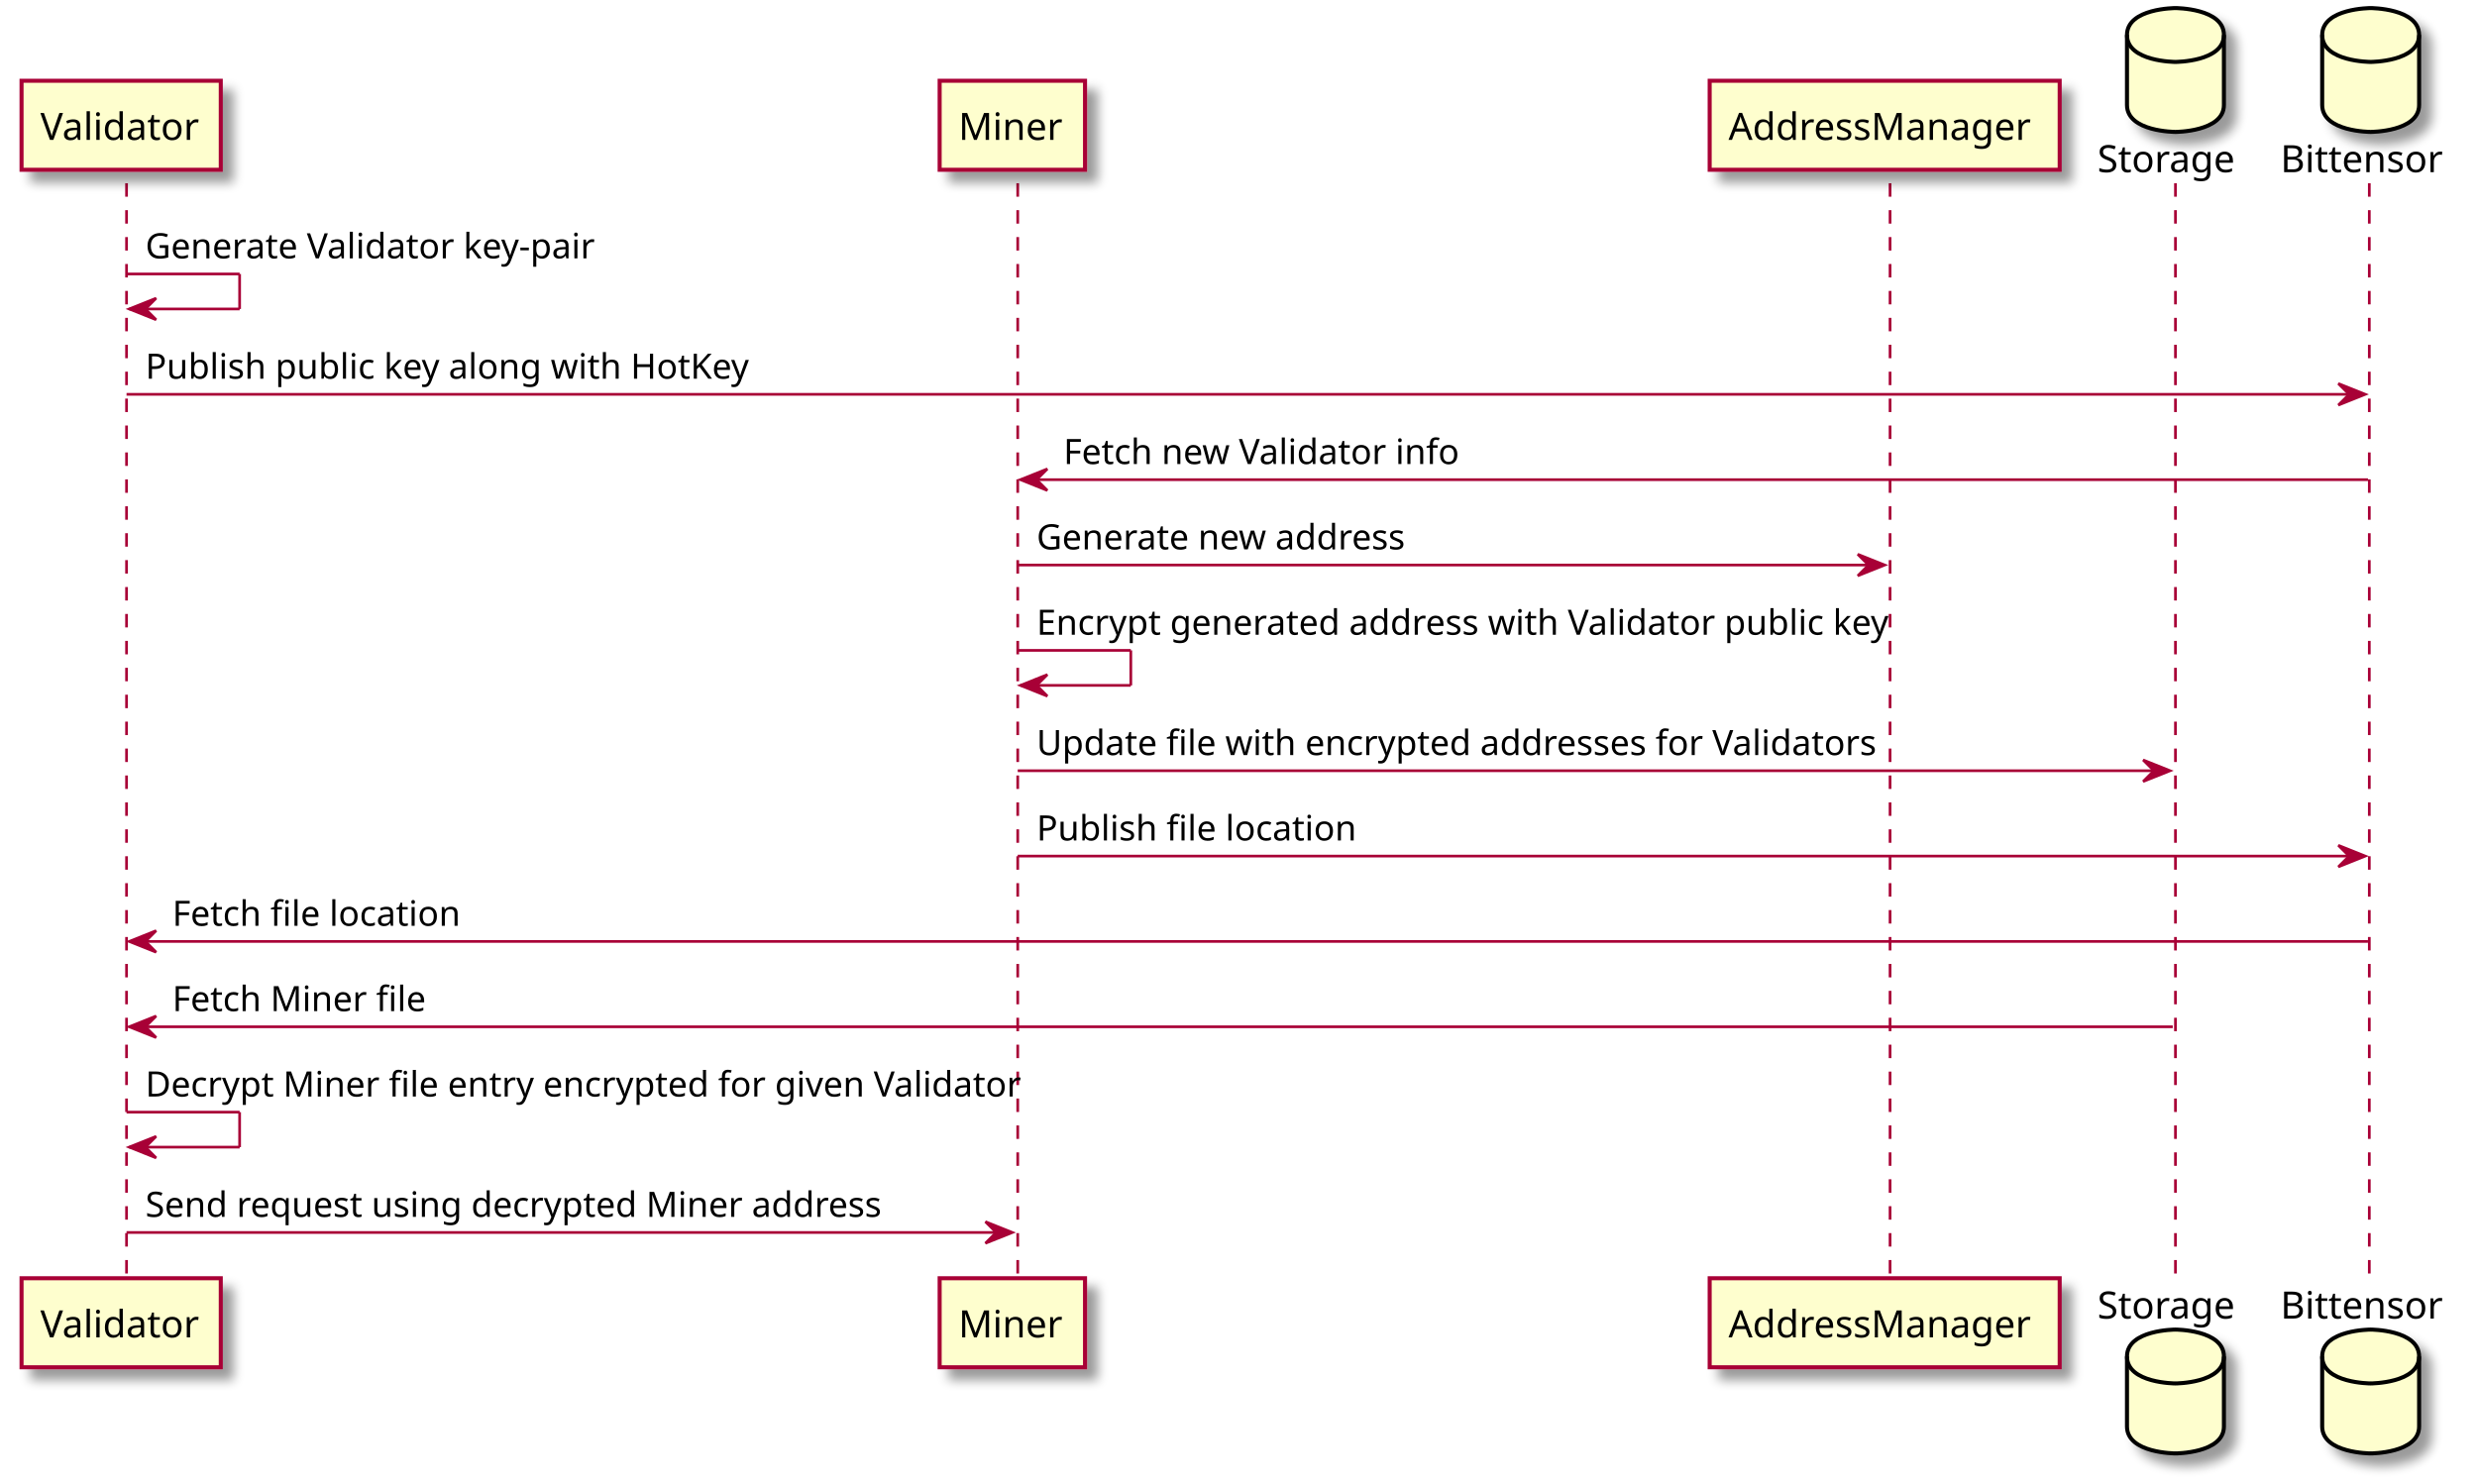
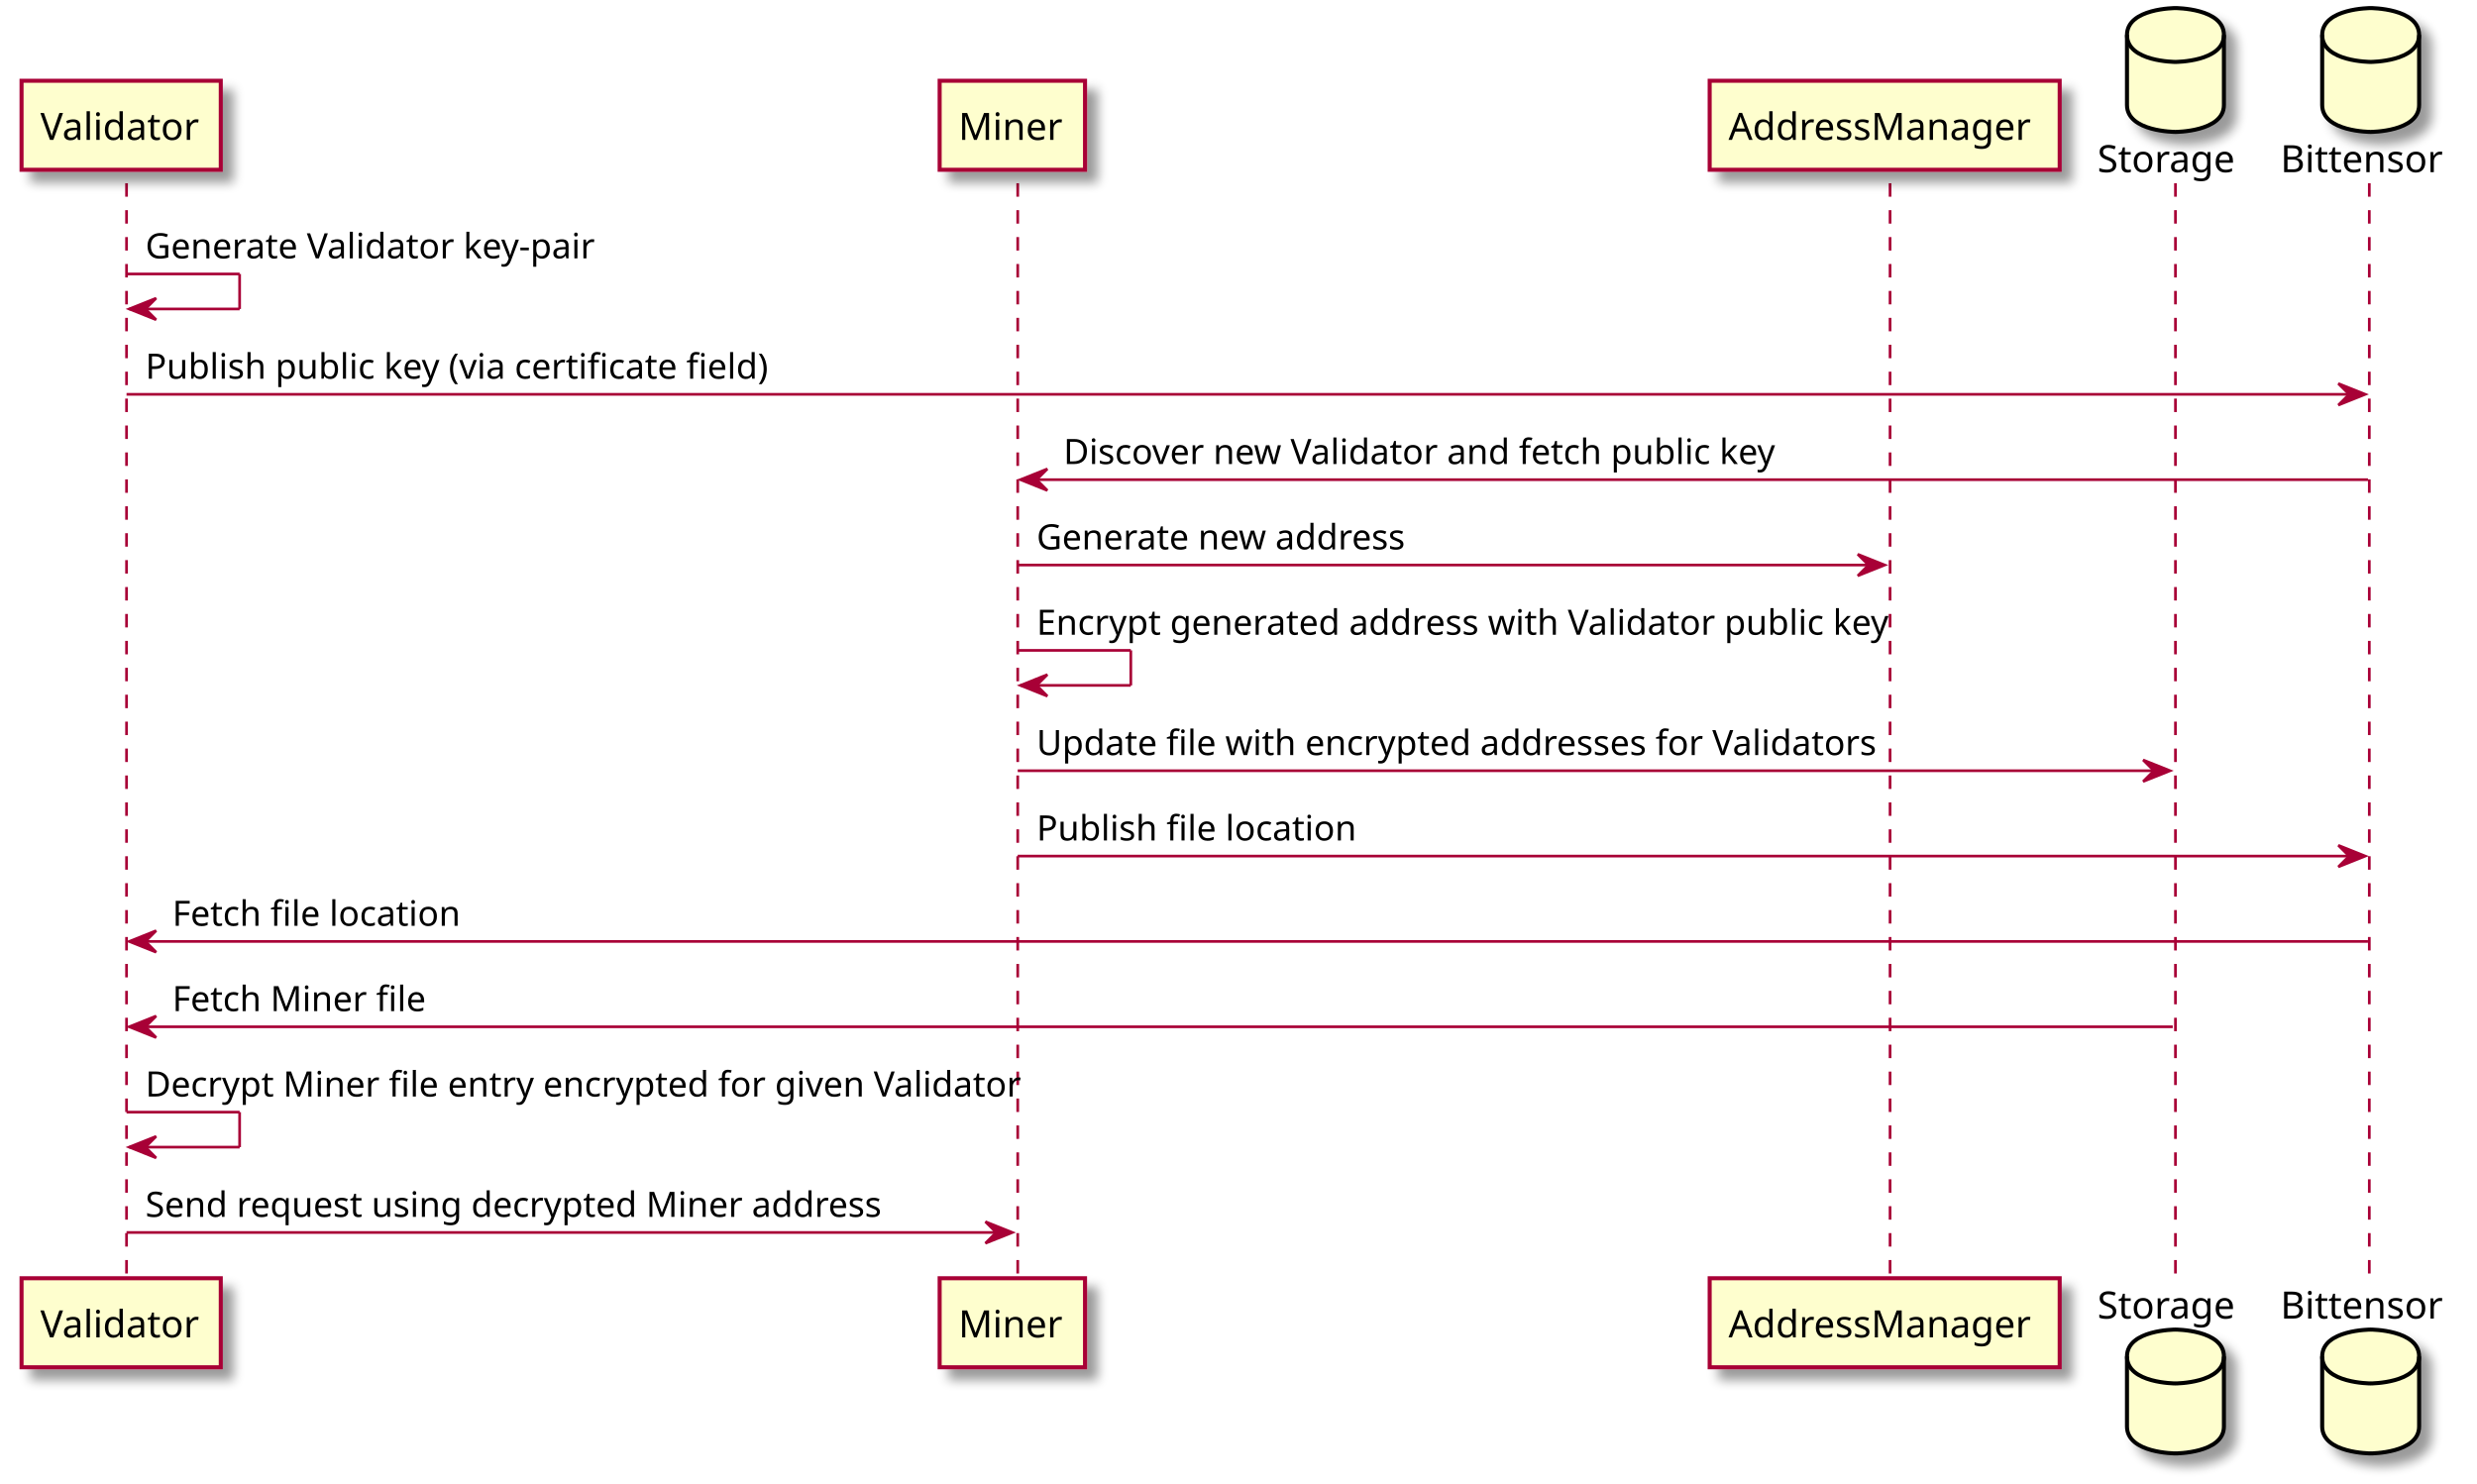
<svg xmlns="http://www.w3.org/2000/svg" contentScriptType="application/ecmascript" contentStyleType="text/css" height="551px" preserveAspectRatio="none" style="width:920px;height:551px;" version="1.1" viewBox="0 0 920 551" width="920px" zoomAndPan="magnify">
  <defs>
-     <filter height="300%" id="fnbmyub97f9g4" width="300%" x="-1" y="-1">
+     <filter height="300%" id="fsul5p42dli98" width="300%" x="-1" y="-1">
      <feGaussianBlur result="blurOut" stdDeviation="2.0" />
      <feColorMatrix in="blurOut" result="blurOut2" type="matrix" values="0 0 0 0 0 0 0 0 0 0 0 0 0 0 0 0 0 0 .4 0" />
      <feOffset dx="4.0" dy="4.0" in="blurOut2" result="blurOut3" />
      <feBlend in="SourceGraphic" in2="blurOut3" mode="normal" />
    </filter>
  </defs>
  <g>
    <line style="stroke: #A80036; stroke-width: 1.0; stroke-dasharray: 5.0,5.0;" x1="47" x2="47" y1="68.068" y2="475.834" />
    <line style="stroke: #A80036; stroke-width: 1.0; stroke-dasharray: 5.0,5.0;" x1="378" x2="378" y1="68.068" y2="475.834" />
    <line style="stroke: #A80036; stroke-width: 1.0; stroke-dasharray: 5.0,5.0;" x1="702" x2="702" y1="68.068" y2="475.834" />
    <line style="stroke: #A80036; stroke-width: 1.0; stroke-dasharray: 5.0,5.0;" x1="808" x2="808" y1="68.068" y2="475.834" />
    <line style="stroke: #A80036; stroke-width: 1.0; stroke-dasharray: 5.0,5.0;" x1="880" x2="880" y1="68.068" y2="475.834" />
-     <rect fill="#FEFECE" filter="url(#fnbmyub97f9g4)" height="33.068" style="stroke: #A80036; stroke-width: 1.5;" width="74" x="8" y="30" />
+     <rect fill="#FEFECE" filter="url(#fsul5p42dli98)" height="33.068" style="stroke: #A80036; stroke-width: 1.5;" width="74" x="8" y="30" />
    <text fill="#000000" font-family="sans-serif" font-size="14" lengthAdjust="spacingAndGlyphs" textLength="60" x="15" y="51.966">Validator</text>
-     <rect fill="#FEFECE" filter="url(#fnbmyub97f9g4)" height="33.068" style="stroke: #A80036; stroke-width: 1.5;" width="74" x="8" y="474.834" />
+     <rect fill="#FEFECE" filter="url(#fsul5p42dli98)" height="33.068" style="stroke: #A80036; stroke-width: 1.5;" width="74" x="8" y="474.834" />
    <text fill="#000000" font-family="sans-serif" font-size="14" lengthAdjust="spacingAndGlyphs" textLength="60" x="15" y="496.8">Validator</text>
-     <rect fill="#FEFECE" filter="url(#fnbmyub97f9g4)" height="33.068" style="stroke: #A80036; stroke-width: 1.5;" width="54" x="349" y="30" />
+     <rect fill="#FEFECE" filter="url(#fsul5p42dli98)" height="33.068" style="stroke: #A80036; stroke-width: 1.5;" width="54" x="349" y="30" />
    <text fill="#000000" font-family="sans-serif" font-size="14" lengthAdjust="spacingAndGlyphs" textLength="40" x="356" y="51.966">Miner</text>
-     <rect fill="#FEFECE" filter="url(#fnbmyub97f9g4)" height="33.068" style="stroke: #A80036; stroke-width: 1.5;" width="54" x="349" y="474.834" />
+     <rect fill="#FEFECE" filter="url(#fsul5p42dli98)" height="33.068" style="stroke: #A80036; stroke-width: 1.5;" width="54" x="349" y="474.834" />
    <text fill="#000000" font-family="sans-serif" font-size="14" lengthAdjust="spacingAndGlyphs" textLength="40" x="356" y="496.8">Miner</text>
-     <rect fill="#FEFECE" filter="url(#fnbmyub97f9g4)" height="33.068" style="stroke: #A80036; stroke-width: 1.5;" width="130" x="635" y="30" />
+     <rect fill="#FEFECE" filter="url(#fsul5p42dli98)" height="33.068" style="stroke: #A80036; stroke-width: 1.5;" width="130" x="635" y="30" />
    <text fill="#000000" font-family="sans-serif" font-size="14" lengthAdjust="spacingAndGlyphs" textLength="116" x="642" y="51.966">AddressManager</text>
-     <rect fill="#FEFECE" filter="url(#fnbmyub97f9g4)" height="33.068" style="stroke: #A80036; stroke-width: 1.5;" width="130" x="635" y="474.834" />
+     <rect fill="#FEFECE" filter="url(#fsul5p42dli98)" height="33.068" style="stroke: #A80036; stroke-width: 1.5;" width="130" x="635" y="474.834" />
    <text fill="#000000" font-family="sans-serif" font-size="14" lengthAdjust="spacingAndGlyphs" textLength="116" x="642" y="496.8">AddressManager</text>
    <text fill="#000000" font-family="sans-serif" font-size="14" lengthAdjust="spacingAndGlyphs" textLength="52" x="779" y="63.966">Storage</text>
-     <path d="M790,13 C790,3 808,3 808,3 C808,3 826,3 826,13 L826,39 C826,49 808,49 808,49 C808,49 790,49 790,39 L790,13 " fill="#FEFECE" filter="url(#fnbmyub97f9g4)" style="stroke: #000000; stroke-width: 1.5;" />
+     <path d="M790,13 C790,3 808,3 808,3 C808,3 826,3 826,13 L826,39 C826,49 808,49 808,49 C808,49 790,49 790,39 L790,13 " fill="#FEFECE" filter="url(#fsul5p42dli98)" style="stroke: #000000; stroke-width: 1.5;" />
    <path d="M790,13 C790,23 808,23 808,23 C808,23 826,23 826,13 " fill="none" style="stroke: #000000; stroke-width: 1.5;" />
    <text fill="#000000" font-family="sans-serif" font-size="14" lengthAdjust="spacingAndGlyphs" textLength="52" x="779" y="489.8">Storage</text>
-     <path d="M790,503.902 C790,493.902 808,493.902 808,493.902 C808,493.902 826,493.902 826,503.902 L826,529.902 C826,539.902 808,539.902 808,539.902 C808,539.902 790,539.902 790,529.902 L790,503.902 " fill="#FEFECE" filter="url(#fnbmyub97f9g4)" style="stroke: #000000; stroke-width: 1.5;" />
+     <path d="M790,503.902 C790,493.902 808,493.902 808,493.902 C808,493.902 826,493.902 826,503.902 L826,529.902 C826,539.902 808,539.902 808,539.902 C808,539.902 790,539.902 790,529.902 L790,503.902 " fill="#FEFECE" filter="url(#fsul5p42dli98)" style="stroke: #000000; stroke-width: 1.5;" />
    <path d="M790,503.902 C790,513.902 808,513.902 808,513.902 C808,513.902 826,513.902 826,503.902 " fill="none" style="stroke: #000000; stroke-width: 1.5;" />
    <text fill="#000000" font-family="sans-serif" font-size="14" lengthAdjust="spacingAndGlyphs" textLength="61" x="847" y="63.966">Bittensor</text>
-     <path d="M862.5,13 C862.5,3 880.5,3 880.5,3 C880.5,3 898.5,3 898.5,13 L898.5,39 C898.5,49 880.5,49 880.5,49 C880.5,49 862.5,49 862.5,39 L862.5,13 " fill="#FEFECE" filter="url(#fnbmyub97f9g4)" style="stroke: #000000; stroke-width: 1.5;" />
+     <path d="M862.5,13 C862.5,3 880.5,3 880.5,3 C880.5,3 898.5,3 898.5,13 L898.5,39 C898.5,49 880.5,49 880.5,49 C880.5,49 862.5,49 862.5,39 L862.5,13 " fill="#FEFECE" filter="url(#fsul5p42dli98)" style="stroke: #000000; stroke-width: 1.5;" />
    <path d="M862.5,13 C862.5,23 880.5,23 880.5,23 C880.5,23 898.5,23 898.5,13 " fill="none" style="stroke: #000000; stroke-width: 1.5;" />
    <text fill="#000000" font-family="sans-serif" font-size="14" lengthAdjust="spacingAndGlyphs" textLength="61" x="847" y="489.8">Bittensor</text>
-     <path d="M862.5,503.902 C862.5,493.902 880.5,493.902 880.5,493.902 C880.5,493.902 898.5,493.902 898.5,503.902 L898.5,529.902 C898.5,539.902 880.5,539.902 880.5,539.902 C880.5,539.902 862.5,539.902 862.5,529.902 L862.5,503.902 " fill="#FEFECE" filter="url(#fnbmyub97f9g4)" style="stroke: #000000; stroke-width: 1.5;" />
+     <path d="M862.5,503.902 C862.5,493.902 880.5,493.902 880.5,493.902 C880.5,493.902 898.5,493.902 898.5,503.902 L898.5,529.902 C898.5,539.902 880.5,539.902 880.5,539.902 C880.5,539.902 862.5,539.902 862.5,529.902 L862.5,503.902 " fill="#FEFECE" filter="url(#fsul5p42dli98)" style="stroke: #000000; stroke-width: 1.5;" />
    <path d="M862.5,503.902 C862.5,513.902 880.5,513.902 880.5,513.902 C880.5,513.902 898.5,513.902 898.5,503.902 " fill="none" style="stroke: #000000; stroke-width: 1.5;" />
    <line style="stroke: #A80036; stroke-width: 1.0;" x1="47" x2="89" y1="101.774" y2="101.774" />
    <line style="stroke: #A80036; stroke-width: 1.0;" x1="89" x2="89" y1="101.774" y2="114.774" />
    <line style="stroke: #A80036; stroke-width: 1.0;" x1="48" x2="89" y1="114.774" y2="114.774" />
    <polygon fill="#A80036" points="58,110.774,48,114.774,58,118.774,54,114.774" style="stroke: #A80036; stroke-width: 1.0;" />
    <text fill="#000000" font-family="sans-serif" font-size="13" lengthAdjust="spacingAndGlyphs" textLength="163" x="54" y="95.965">Generate Validator key-pair</text>
    <polygon fill="#A80036" points="868.5,142.48,878.5,146.48,868.5,150.48,872.5,146.48" style="stroke: #A80036; stroke-width: 1.0;" />
    <line style="stroke: #A80036; stroke-width: 1.0;" x1="47" x2="874.5" y1="146.48" y2="146.48" />
-     <text fill="#000000" font-family="sans-serif" font-size="13" lengthAdjust="spacingAndGlyphs" textLength="221" x="54" y="140.671">Publish public key along with HotKey</text>
+     <text fill="#000000" font-family="sans-serif" font-size="13" lengthAdjust="spacingAndGlyphs" textLength="224" x="54" y="140.671">Publish public key (via certificate field)</text>
    <polygon fill="#A80036" points="389,174.186,379,178.186,389,182.186,385,178.186" style="stroke: #A80036; stroke-width: 1.0;" />
    <line style="stroke: #A80036; stroke-width: 1.0;" x1="383" x2="879.5" y1="178.186" y2="178.186" />
-     <text fill="#000000" font-family="sans-serif" font-size="13" lengthAdjust="spacingAndGlyphs" textLength="144" x="395" y="172.377">Fetch new Validator info</text>
+     <text fill="#000000" font-family="sans-serif" font-size="13" lengthAdjust="spacingAndGlyphs" textLength="258" x="395" y="172.377">Discover new Validator and fetch public key</text>
    <polygon fill="#A80036" points="690,205.892,700,209.892,690,213.892,694,209.892" style="stroke: #A80036; stroke-width: 1.0;" />
    <line style="stroke: #A80036; stroke-width: 1.0;" x1="378" x2="696" y1="209.892" y2="209.892" />
    <text fill="#000000" font-family="sans-serif" font-size="13" lengthAdjust="spacingAndGlyphs" textLength="133" x="385" y="204.083">Generate new address</text>
    <line style="stroke: #A80036; stroke-width: 1.0;" x1="378" x2="420" y1="241.598" y2="241.598" />
    <line style="stroke: #A80036; stroke-width: 1.0;" x1="420" x2="420" y1="241.598" y2="254.598" />
    <line style="stroke: #A80036; stroke-width: 1.0;" x1="379" x2="420" y1="254.598" y2="254.598" />
    <polygon fill="#A80036" points="389,250.598,379,254.598,389,258.598,385,254.598" style="stroke: #A80036; stroke-width: 1.0;" />
    <text fill="#000000" font-family="sans-serif" font-size="13" lengthAdjust="spacingAndGlyphs" textLength="310" x="385" y="235.789">Encrypt generated address with Validator public key</text>
    <polygon fill="#A80036" points="796,282.304,806,286.304,796,290.304,800,286.304" style="stroke: #A80036; stroke-width: 1.0;" />
    <line style="stroke: #A80036; stroke-width: 1.0;" x1="378" x2="802" y1="286.304" y2="286.304" />
    <text fill="#000000" font-family="sans-serif" font-size="13" lengthAdjust="spacingAndGlyphs" textLength="304" x="385" y="280.495">Update file with encrypted addresses for Validators</text>
    <polygon fill="#A80036" points="868.5,314.01,878.5,318.01,868.5,322.01,872.5,318.01" style="stroke: #A80036; stroke-width: 1.0;" />
    <line style="stroke: #A80036; stroke-width: 1.0;" x1="378" x2="874.5" y1="318.01" y2="318.01" />
    <text fill="#000000" font-family="sans-serif" font-size="13" lengthAdjust="spacingAndGlyphs" textLength="115" x="385" y="312.201">Publish file location</text>
    <polygon fill="#A80036" points="58,345.716,48,349.716,58,353.716,54,349.716" style="stroke: #A80036; stroke-width: 1.0;" />
    <line style="stroke: #A80036; stroke-width: 1.0;" x1="52" x2="879.5" y1="349.716" y2="349.716" />
    <text fill="#000000" font-family="sans-serif" font-size="13" lengthAdjust="spacingAndGlyphs" textLength="104" x="64" y="343.907">Fetch file location</text>
    <polygon fill="#A80036" points="58,377.422,48,381.422,58,385.422,54,381.422" style="stroke: #A80036; stroke-width: 1.0;" />
    <line style="stroke: #A80036; stroke-width: 1.0;" x1="52" x2="807" y1="381.422" y2="381.422" />
    <text fill="#000000" font-family="sans-serif" font-size="13" lengthAdjust="spacingAndGlyphs" textLength="91" x="64" y="375.613">Fetch Miner file</text>
    <line style="stroke: #A80036; stroke-width: 1.0;" x1="47" x2="89" y1="413.128" y2="413.128" />
    <line style="stroke: #A80036; stroke-width: 1.0;" x1="89" x2="89" y1="413.128" y2="426.128" />
    <line style="stroke: #A80036; stroke-width: 1.0;" x1="48" x2="89" y1="426.128" y2="426.128" />
    <polygon fill="#A80036" points="58,422.128,48,426.128,58,430.128,54,426.128" style="stroke: #A80036; stroke-width: 1.0;" />
    <text fill="#000000" font-family="sans-serif" font-size="13" lengthAdjust="spacingAndGlyphs" textLength="317" x="54" y="407.319">Decrypt Miner file entry encrypted for given Validator</text>
    <polygon fill="#A80036" points="366,453.834,376,457.834,366,461.834,370,457.834" style="stroke: #A80036; stroke-width: 1.0;" />
    <line style="stroke: #A80036; stroke-width: 1.0;" x1="47" x2="372" y1="457.834" y2="457.834" />
    <text fill="#000000" font-family="sans-serif" font-size="13" lengthAdjust="spacingAndGlyphs" textLength="267" x="54" y="452.025">Send request using decrypted Miner address</text>
  </g>
</svg>
